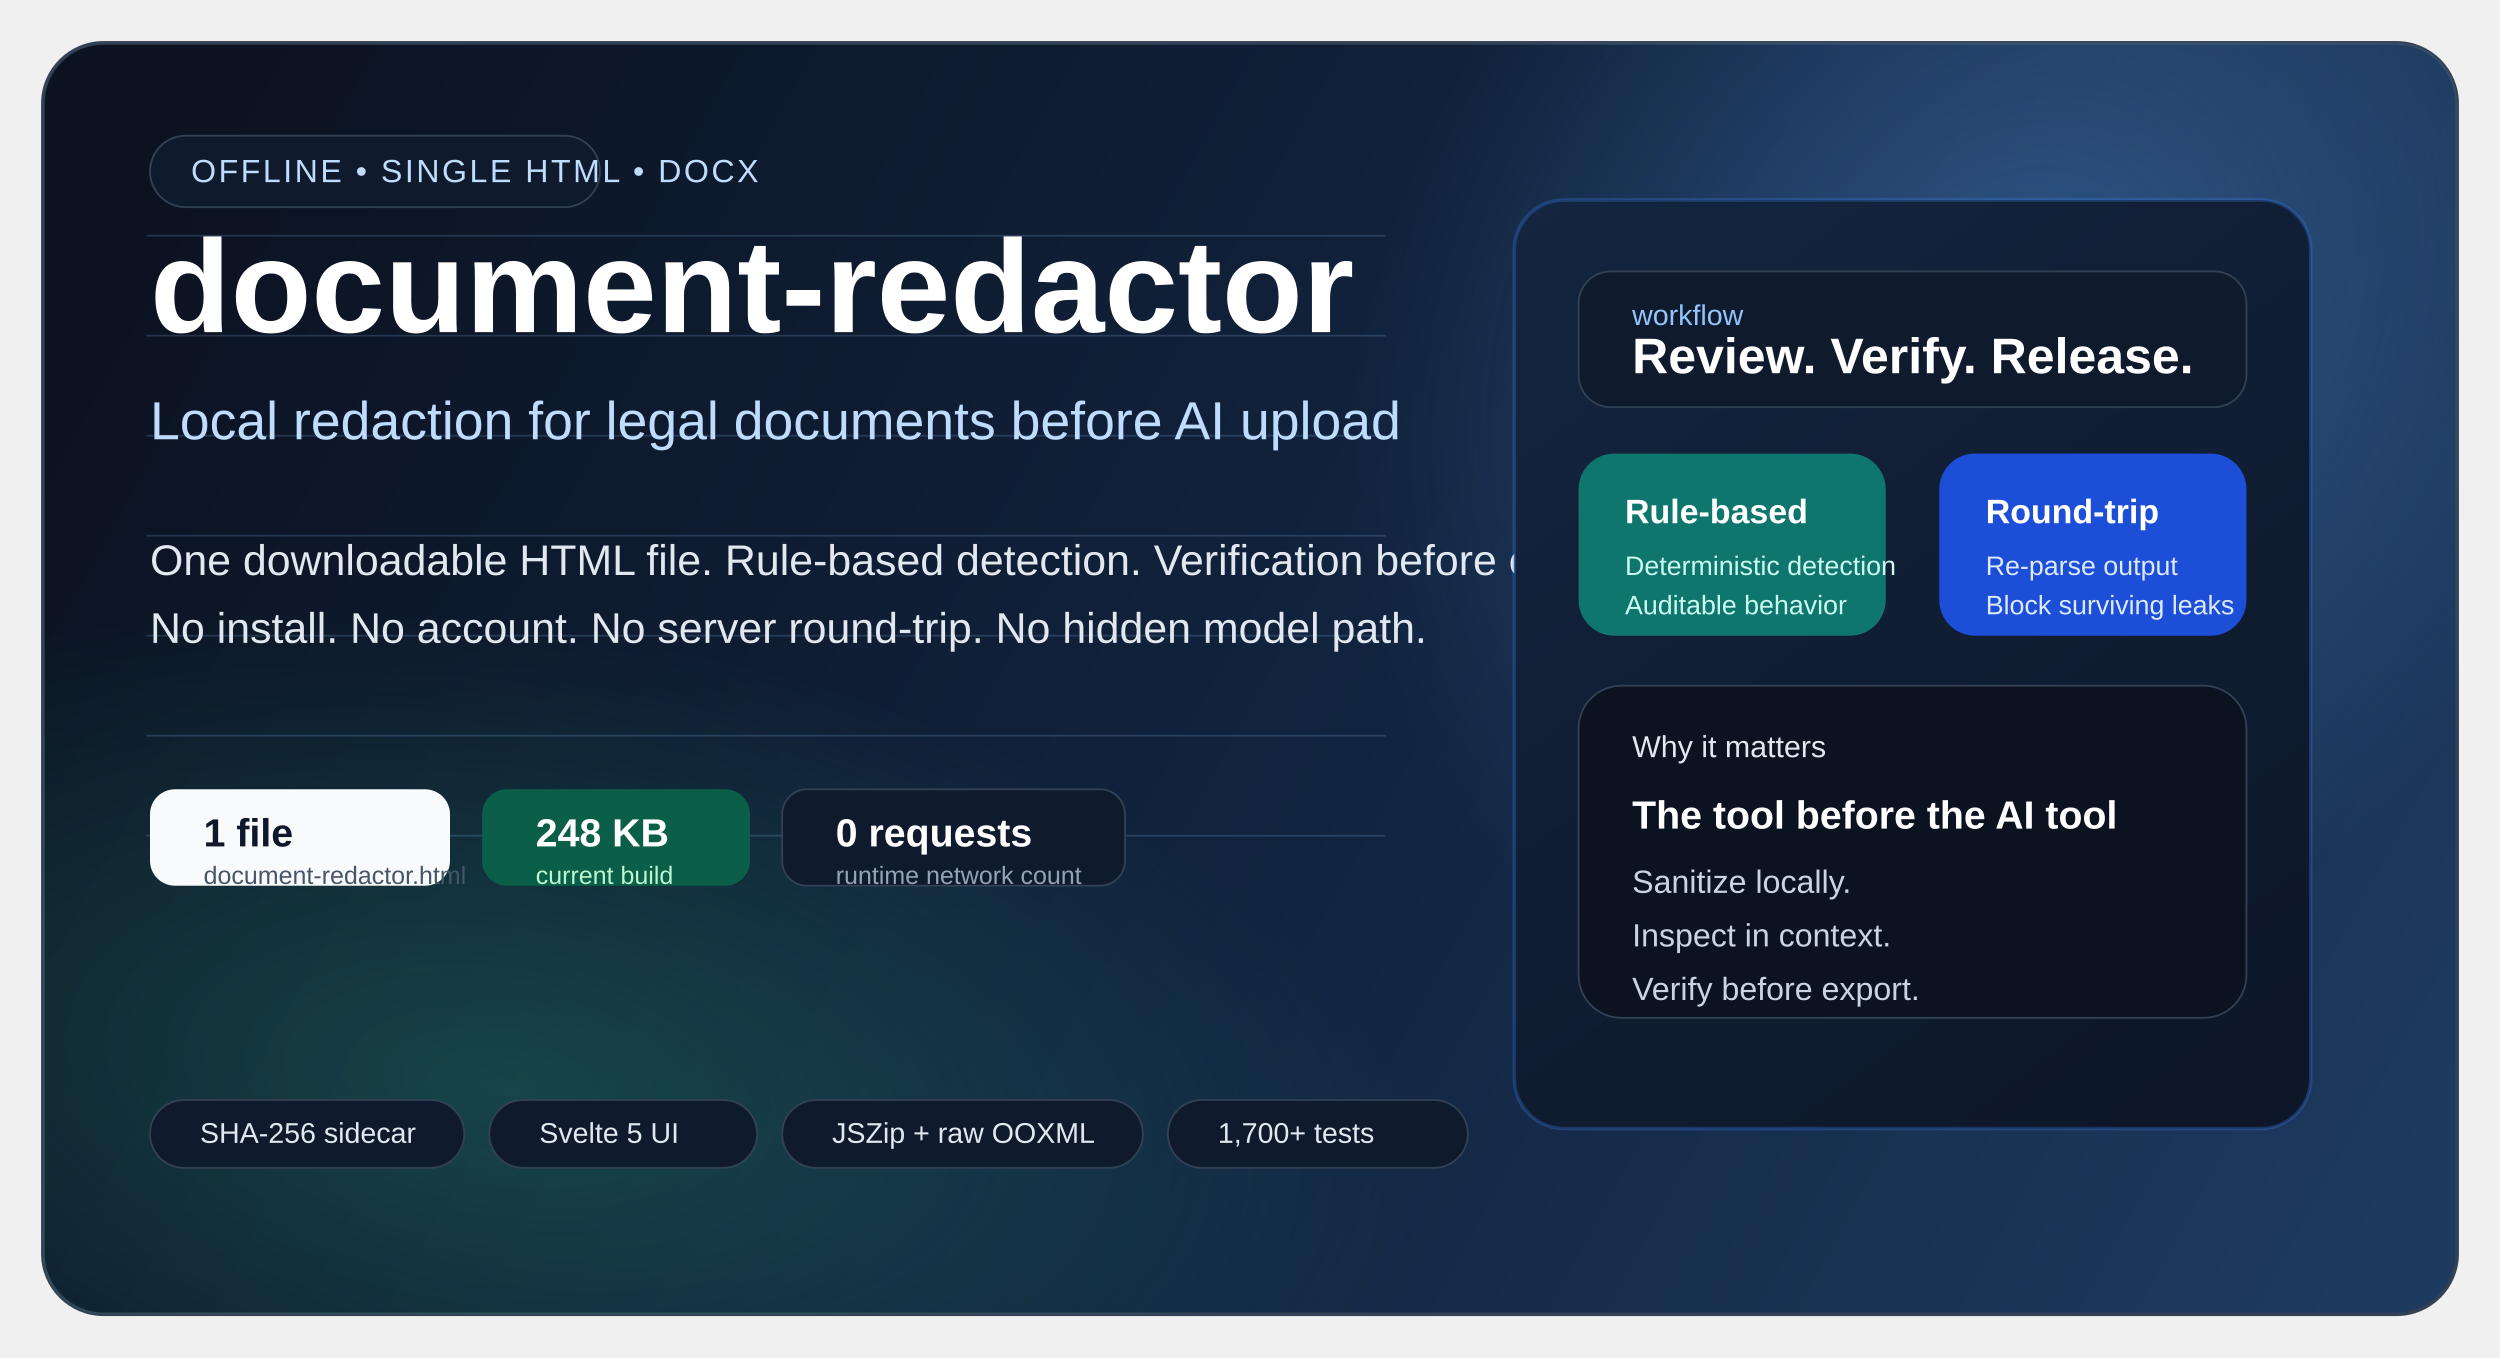
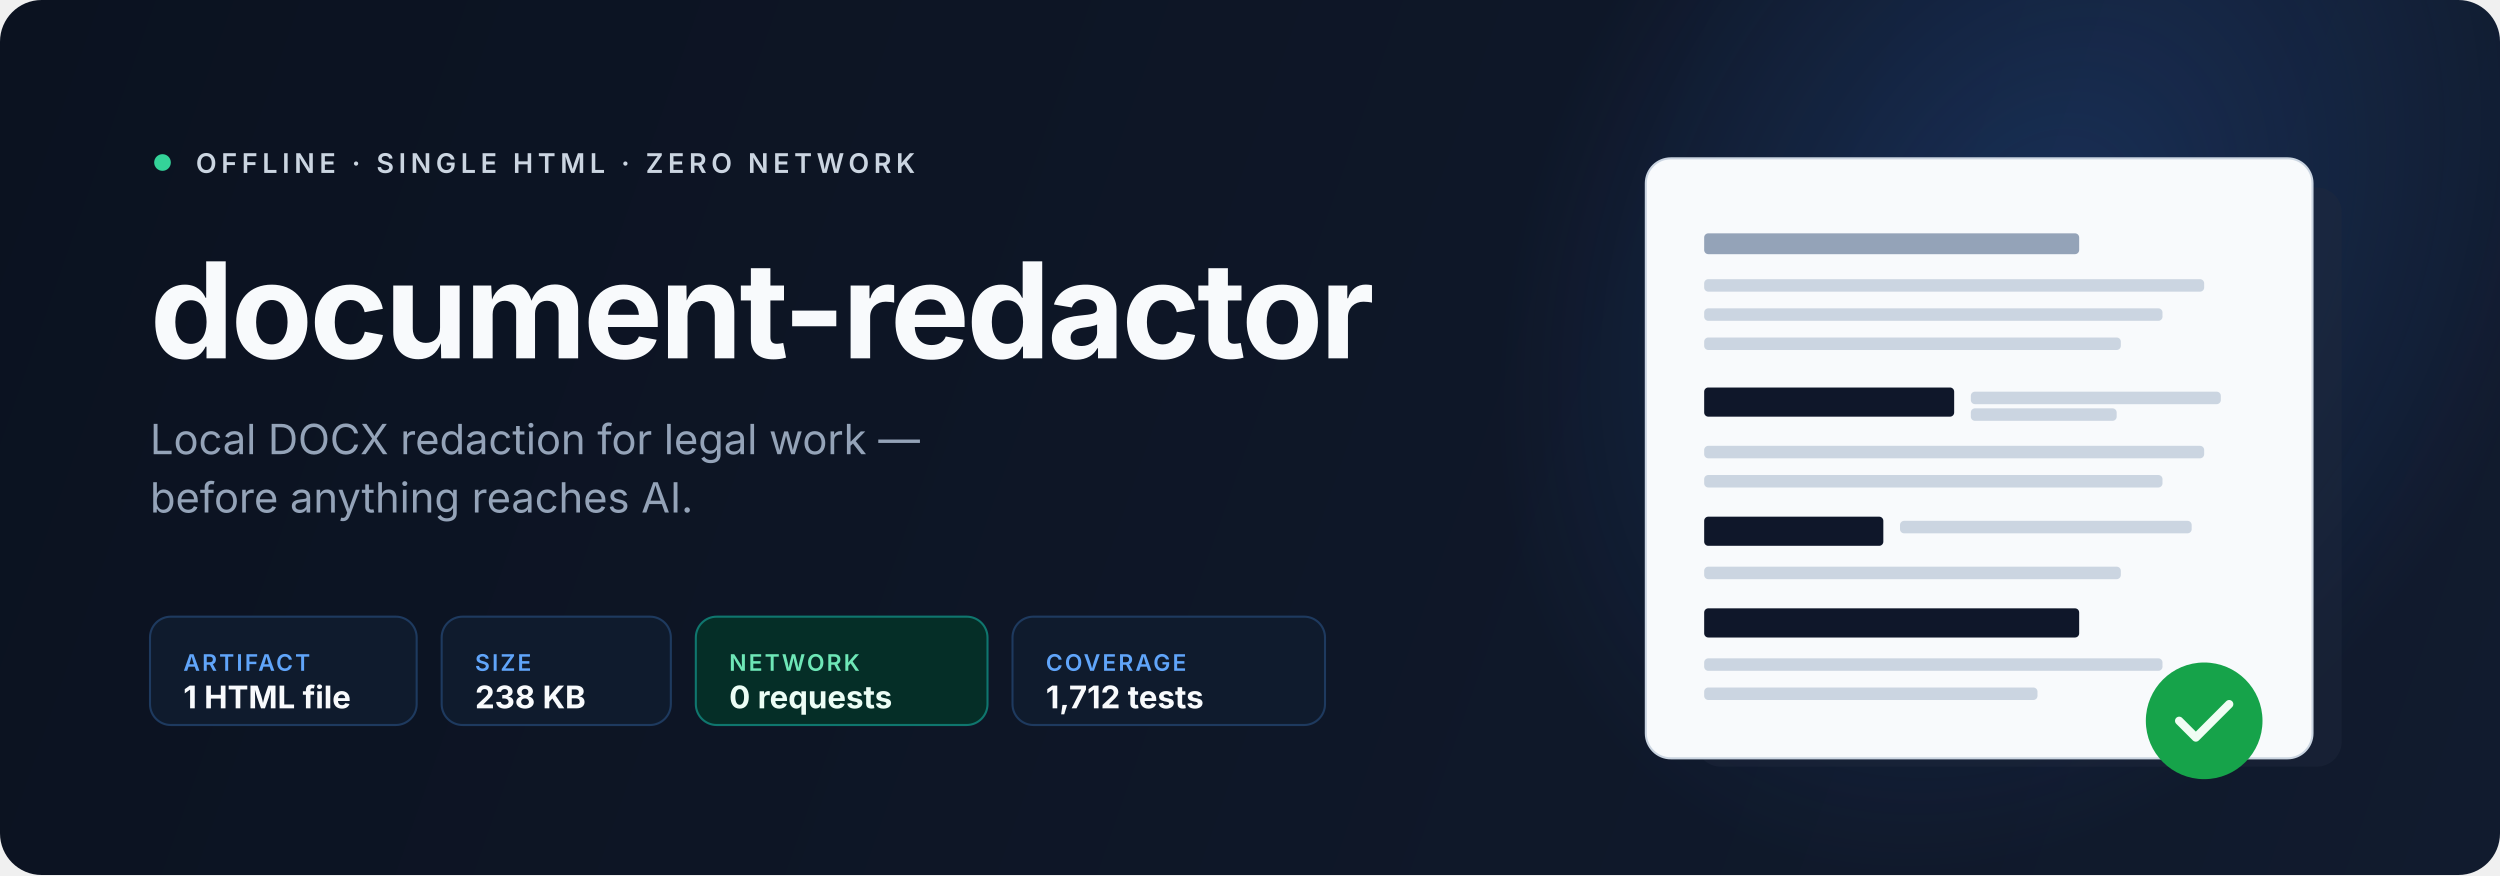
- <svg xmlns="http://www.w3.org/2000/svg" width="1400" height="760" viewBox="0 0 1400 760" fill="none">
+ <svg xmlns="http://www.w3.org/2000/svg" width="1200" height="420" viewBox="0 0 1200 420" fill="none" role="img" aria-label="document-redactor — offline local DOCX redaction before AI">
  <defs>
-     <linearGradient id="bg" x1="80" y1="40" x2="1320" y2="720" gradientUnits="userSpaceOnUse">
-       <stop stop-color="#0B1220" />
-       <stop offset="0.55" stop-color="#11243F" />
-       <stop offset="1" stop-color="#1E3A5F" />
+     <linearGradient id="bg" x1="0" y1="0" x2="1200" y2="420" gradientUnits="userSpaceOnUse">
+       <stop offset="0" stop-color="#0B1220" />
+       <stop offset="1" stop-color="#111B2E" />
    </linearGradient>
-     <radialGradient id="glowA" cx="0" cy="0" r="1" gradientUnits="userSpaceOnUse" gradientTransform="translate(1130 180) rotate(130) scale(420 340)">
-       <stop stop-color="#60A5FA" stop-opacity="0.35" />
-       <stop offset="1" stop-color="#60A5FA" stop-opacity="0" />
+     <radialGradient id="glow" cx="0" cy="0" r="1" gradientUnits="userSpaceOnUse" gradientTransform="translate(980 120) rotate(120) scale(320 240)">
+       <stop stop-color="#3B82F6" stop-opacity="0.22" />
+       <stop offset="1" stop-color="#3B82F6" stop-opacity="0" />
    </radialGradient>
-     <radialGradient id="glowB" cx="0" cy="0" r="1" gradientUnits="userSpaceOnUse" gradientTransform="translate(280 610) rotate(8) scale(520 260)">
-       <stop stop-color="#34D399" stop-opacity="0.22" />
-       <stop offset="1" stop-color="#34D399" stop-opacity="0" />
-     </radialGradient>
-     <linearGradient id="card" x1="850" y1="120" x2="1220" y2="620" gradientUnits="userSpaceOnUse">
-       <stop stop-color="#13253F" />
-       <stop offset="1" stop-color="#0D1728" />
+     <linearGradient id="paper" x1="820" y1="120" x2="1100" y2="340" gradientUnits="userSpaceOnUse">
+       <stop stop-color="#F8FAFC" />
+       <stop offset="1" stop-color="#E2E8F0" />
    </linearGradient>
  </defs>
-   <rect x="24" y="24" width="1352" height="712" rx="34" fill="url(#bg)" />
-   <rect x="24" y="24" width="1352" height="712" rx="34" stroke="#334155" stroke-width="2" />
-   <rect x="24" y="24" width="1352" height="712" rx="34" fill="url(#glowA)" />
-   <rect x="24" y="24" width="1352" height="712" rx="34" fill="url(#glowB)" />
-   <g opacity="0.18">
-     <path d="M82 132H776" stroke="#93C5FD" stroke-width="1" />
-     <path d="M82 188H776" stroke="#93C5FD" stroke-width="1" />
-     <path d="M82 244H776" stroke="#93C5FD" stroke-width="1" />
-     <path d="M82 300H776" stroke="#93C5FD" stroke-width="1" />
-     <path d="M82 356H776" stroke="#93C5FD" stroke-width="1" />
-     <path d="M82 412H776" stroke="#93C5FD" stroke-width="1" />
-     <path d="M82 468H776" stroke="#93C5FD" stroke-width="1" />
+   <rect width="1200" height="420" rx="20" fill="url(#bg)" />
+   <rect width="1200" height="420" rx="20" fill="url(#glow)" />
+   <g transform="translate(72 72)">
+     <circle cx="6" cy="6" r="4" fill="#34D399" />
+     <text x="22" y="11" fill="#CBD5E1" font-family="system-ui, -apple-system, 'Segoe UI', sans-serif" font-size="13" letter-spacing="2.2" font-weight="600">OFFLINE  ·  SINGLE HTML  ·  ZERO NETWORK</text>
  </g>
-   <rect x="84" y="76" width="252" height="40" rx="20" fill="#0F1B2D" stroke="#334155" />
-   <text x="107" y="102" fill="#BFDBFE" font-size="18" font-family="Avenir Next, Segoe UI, Helvetica Neue, Arial, sans-serif" letter-spacing="1.4">OFFLINE  •  SINGLE HTML  •  DOCX</text>
-   <text x="84" y="186" fill="white" font-size="74" font-weight="700" font-family="Avenir Next, Segoe UI, Helvetica Neue, Arial, sans-serif">document-redactor</text>
-   <text x="84" y="246" fill="#BFDBFE" font-size="30" font-family="Avenir Next, Segoe UI, Helvetica Neue, Arial, sans-serif">Local redaction for legal documents before AI upload</text>
-   <text x="84" y="322" fill="#E2E8F0" font-size="24" font-family="Avenir Next, Segoe UI, Helvetica Neue, Arial, sans-serif">One downloadable HTML file. Rule-based detection. Verification before export.</text>
-   <text x="84" y="360" fill="#E2E8F0" font-size="24" font-family="Avenir Next, Segoe UI, Helvetica Neue, Arial, sans-serif">No install. No account. No server round-trip. No hidden model path.</text>
-   <g>
-     <rect x="84" y="442" width="168" height="54" rx="14" fill="#F8FAFC" />
-     <text x="114" y="474" fill="#0F172A" font-size="22" font-weight="700" font-family="Avenir Next, Segoe UI, Helvetica Neue, Arial, sans-serif">1 file</text>
-     <text x="114" y="495" fill="#475569" font-size="14" font-family="Avenir Next, Segoe UI, Helvetica Neue, Arial, sans-serif">document-redactor.html</text>
-     <rect x="270" y="442" width="150" height="54" rx="14" fill="#0B5F48" />
-     <text x="300" y="474" fill="white" font-size="22" font-weight="700" font-family="Avenir Next, Segoe UI, Helvetica Neue, Arial, sans-serif">248 KB</text>
-     <text x="300" y="495" fill="#BBF7D0" font-size="14" font-family="Avenir Next, Segoe UI, Helvetica Neue, Arial, sans-serif">current build</text>
-     <rect x="438" y="442" width="192" height="54" rx="14" fill="#0F1B2D" stroke="#334155" />
-     <text x="468" y="474" fill="white" font-size="22" font-weight="700" font-family="Avenir Next, Segoe UI, Helvetica Neue, Arial, sans-serif">0 requests</text>
-     <text x="468" y="495" fill="#94A3B8" font-size="14" font-family="Avenir Next, Segoe UI, Helvetica Neue, Arial, sans-serif">runtime network count</text>
+   <text x="72" y="172" fill="#F8FAFC" font-family="system-ui, -apple-system, 'Segoe UI', sans-serif" font-size="64" font-weight="700" letter-spacing="-1.5">document-redactor</text>
+   <text x="72" y="218" fill="#94A3B8" font-family="system-ui, -apple-system, 'Segoe UI', sans-serif" font-size="20" font-weight="400">Local DOCX redaction for legal work —</text>
+   <text x="72" y="246" fill="#94A3B8" font-family="system-ui, -apple-system, 'Segoe UI', sans-serif" font-size="20" font-weight="400">before anything reaches AI.</text>
+   <g transform="translate(72 296)">
+     <rect width="128" height="52" rx="10" fill="#0F1B2D" stroke="#1E3A5F" />
+     <text x="16" y="26" fill="#60A5FA" font-family="system-ui, -apple-system, 'Segoe UI', sans-serif" font-size="11" font-weight="600" letter-spacing="1">ARTIFACT</text>
+     <text x="16" y="44" fill="#F8FAFC" font-family="system-ui, -apple-system, 'Segoe UI', sans-serif" font-size="15" font-weight="700">1 HTML file</text>
+     <g transform="translate(140 0)">
+       <rect width="110" height="52" rx="10" fill="#0F1B2D" stroke="#1E3A5F" />
+       <text x="16" y="26" fill="#60A5FA" font-family="system-ui, -apple-system, 'Segoe UI', sans-serif" font-size="11" font-weight="600" letter-spacing="1">SIZE</text>
+       <text x="16" y="44" fill="#F8FAFC" font-family="system-ui, -apple-system, 'Segoe UI', sans-serif" font-size="15" font-weight="700">238 KB</text>
+     </g>
+     <g transform="translate(262 0)">
+       <rect width="140" height="52" rx="10" fill="#052E27" stroke="#0F766E" />
+       <text x="16" y="26" fill="#6EE7B7" font-family="system-ui, -apple-system, 'Segoe UI', sans-serif" font-size="11" font-weight="600" letter-spacing="1">NETWORK</text>
+       <text x="16" y="44" fill="#ECFDF5" font-family="system-ui, -apple-system, 'Segoe UI', sans-serif" font-size="15" font-weight="700">0 requests</text>
+     </g>
+     <g transform="translate(414 0)">
+       <rect width="150" height="52" rx="10" fill="#0F1B2D" stroke="#1E3A5F" />
+       <text x="16" y="26" fill="#60A5FA" font-family="system-ui, -apple-system, 'Segoe UI', sans-serif" font-size="11" font-weight="600" letter-spacing="1">COVERAGE</text>
+       <text x="16" y="44" fill="#F8FAFC" font-family="system-ui, -apple-system, 'Segoe UI', sans-serif" font-size="15" font-weight="700">1,712 tests</text>
+     </g>
  </g>
-   <g>
-     <rect x="848" y="112" width="446" height="520" rx="28" fill="url(#card)" stroke="#3B82F6" stroke-opacity="0.28" stroke-width="2" />
-     <rect x="884" y="152" width="374" height="76" rx="18" fill="#0F1B2D" stroke="#334155" />
-     <text x="914" y="182" fill="#93C5FD" font-size="16" font-family="Avenir Next, Segoe UI, Helvetica Neue, Arial, sans-serif">workflow</text>
-     <text x="914" y="209" fill="white" font-size="28" font-weight="700" font-family="Avenir Next, Segoe UI, Helvetica Neue, Arial, sans-serif">Review. Verify. Release.</text>
-     <rect x="884" y="254" width="172" height="102" rx="20" fill="#0F766E" />
-     <text x="910" y="293" fill="white" font-size="19" font-weight="700" font-family="Avenir Next, Segoe UI, Helvetica Neue, Arial, sans-serif">Rule-based</text>
-     <text x="910" y="322" fill="#CCFBF1" font-size="15" font-family="Avenir Next, Segoe UI, Helvetica Neue, Arial, sans-serif">Deterministic detection</text>
-     <text x="910" y="344" fill="#CCFBF1" font-size="15" font-family="Avenir Next, Segoe UI, Helvetica Neue, Arial, sans-serif">Auditable behavior</text>
-     <rect x="1086" y="254" width="172" height="102" rx="20" fill="#1D4ED8" />
-     <text x="1112" y="293" fill="white" font-size="19" font-weight="700" font-family="Avenir Next, Segoe UI, Helvetica Neue, Arial, sans-serif">Round-trip</text>
-     <text x="1112" y="322" fill="#DBEAFE" font-size="15" font-family="Avenir Next, Segoe UI, Helvetica Neue, Arial, sans-serif">Re-parse output</text>
-     <text x="1112" y="344" fill="#DBEAFE" font-size="15" font-family="Avenir Next, Segoe UI, Helvetica Neue, Arial, sans-serif">Block surviving leaks</text>
-     <rect x="884" y="384" width="374" height="186" rx="24" fill="#0B1220" stroke="#334155" />
-     <text x="914" y="424" fill="#E2E8F0" font-size="17" font-family="Avenir Next, Segoe UI, Helvetica Neue, Arial, sans-serif">Why it matters</text>
-     <text x="914" y="464" fill="white" font-size="22" font-weight="700" font-family="Avenir Next, Segoe UI, Helvetica Neue, Arial, sans-serif">The tool before the AI tool</text>
-     <text x="914" y="500" fill="#CBD5E1" font-size="18" font-family="Avenir Next, Segoe UI, Helvetica Neue, Arial, sans-serif">Sanitize locally.</text>
-     <text x="914" y="530" fill="#CBD5E1" font-size="18" font-family="Avenir Next, Segoe UI, Helvetica Neue, Arial, sans-serif">Inspect in context.</text>
-     <text x="914" y="560" fill="#CBD5E1" font-size="18" font-family="Avenir Next, Segoe UI, Helvetica Neue, Arial, sans-serif">Verify before export.</text>
-   </g>
-   <g>
-     <rect x="84" y="616" width="176" height="38" rx="19" fill="#0F1B2D" stroke="#334155" />
-     <text x="112" y="640" fill="#E2E8F0" font-size="16" font-family="Avenir Next, Segoe UI, Helvetica Neue, Arial, sans-serif">SHA-256 sidecar</text>
-     <rect x="274" y="616" width="150" height="38" rx="19" fill="#0F1B2D" stroke="#334155" />
-     <text x="302" y="640" fill="#E2E8F0" font-size="16" font-family="Avenir Next, Segoe UI, Helvetica Neue, Arial, sans-serif">Svelte 5 UI</text>
-     <rect x="438" y="616" width="202" height="38" rx="19" fill="#0F1B2D" stroke="#334155" />
-     <text x="466" y="640" fill="#E2E8F0" font-size="16" font-family="Avenir Next, Segoe UI, Helvetica Neue, Arial, sans-serif">JSZip + raw OOXML</text>
-     <rect x="654" y="616" width="168" height="38" rx="19" fill="#0F1B2D" stroke="#334155" />
-     <text x="682" y="640" fill="#E2E8F0" font-size="16" font-family="Avenir Next, Segoe UI, Helvetica Neue, Arial, sans-serif">1,700+ tests</text>
+   <g transform="translate(790 76)">
+     <rect x="24" y="14" width="310" height="278" rx="12" fill="#1E293B" opacity="0.45" />
+     <rect width="320" height="288" rx="12" fill="url(#paper)" stroke="#CBD5E1" />
+     <rect x="28" y="36" width="180" height="10" rx="2" fill="#94A3B8" />
+     <rect x="28" y="58" width="240" height="6" rx="2" fill="#CBD5E1" />
+     <rect x="28" y="72" width="220" height="6" rx="2" fill="#CBD5E1" />
+     <rect x="28" y="86" width="200" height="6" rx="2" fill="#CBD5E1" />
+     <rect x="28" y="110" width="120" height="14" rx="2" fill="#0F172A" />
+     <rect x="156" y="112" width="120" height="6" rx="2" fill="#CBD5E1" />
+     <rect x="156" y="120" width="70" height="6" rx="2" fill="#CBD5E1" />
+     <rect x="28" y="138" width="240" height="6" rx="2" fill="#CBD5E1" />
+     <rect x="28" y="152" width="220" height="6" rx="2" fill="#CBD5E1" />
+     <rect x="28" y="172" width="86" height="14" rx="2" fill="#0F172A" />
+     <rect x="122" y="174" width="140" height="6" rx="2" fill="#CBD5E1" />
+     <rect x="28" y="196" width="200" height="6" rx="2" fill="#CBD5E1" />
+     <rect x="28" y="216" width="180" height="14" rx="2" fill="#0F172A" />
+     <rect x="28" y="240" width="220" height="6" rx="2" fill="#CBD5E1" />
+     <rect x="28" y="254" width="160" height="6" rx="2" fill="#CBD5E1" />
+     <g transform="translate(240 242)">
+       <circle cx="28" cy="28" r="28" fill="#16A34A" />
+       <path d="M16 28l8 8 16-16" stroke="#F0FDF4" stroke-width="4" stroke-linecap="round" stroke-linejoin="round" fill="none" />
+     </g>
  </g>
</svg>
